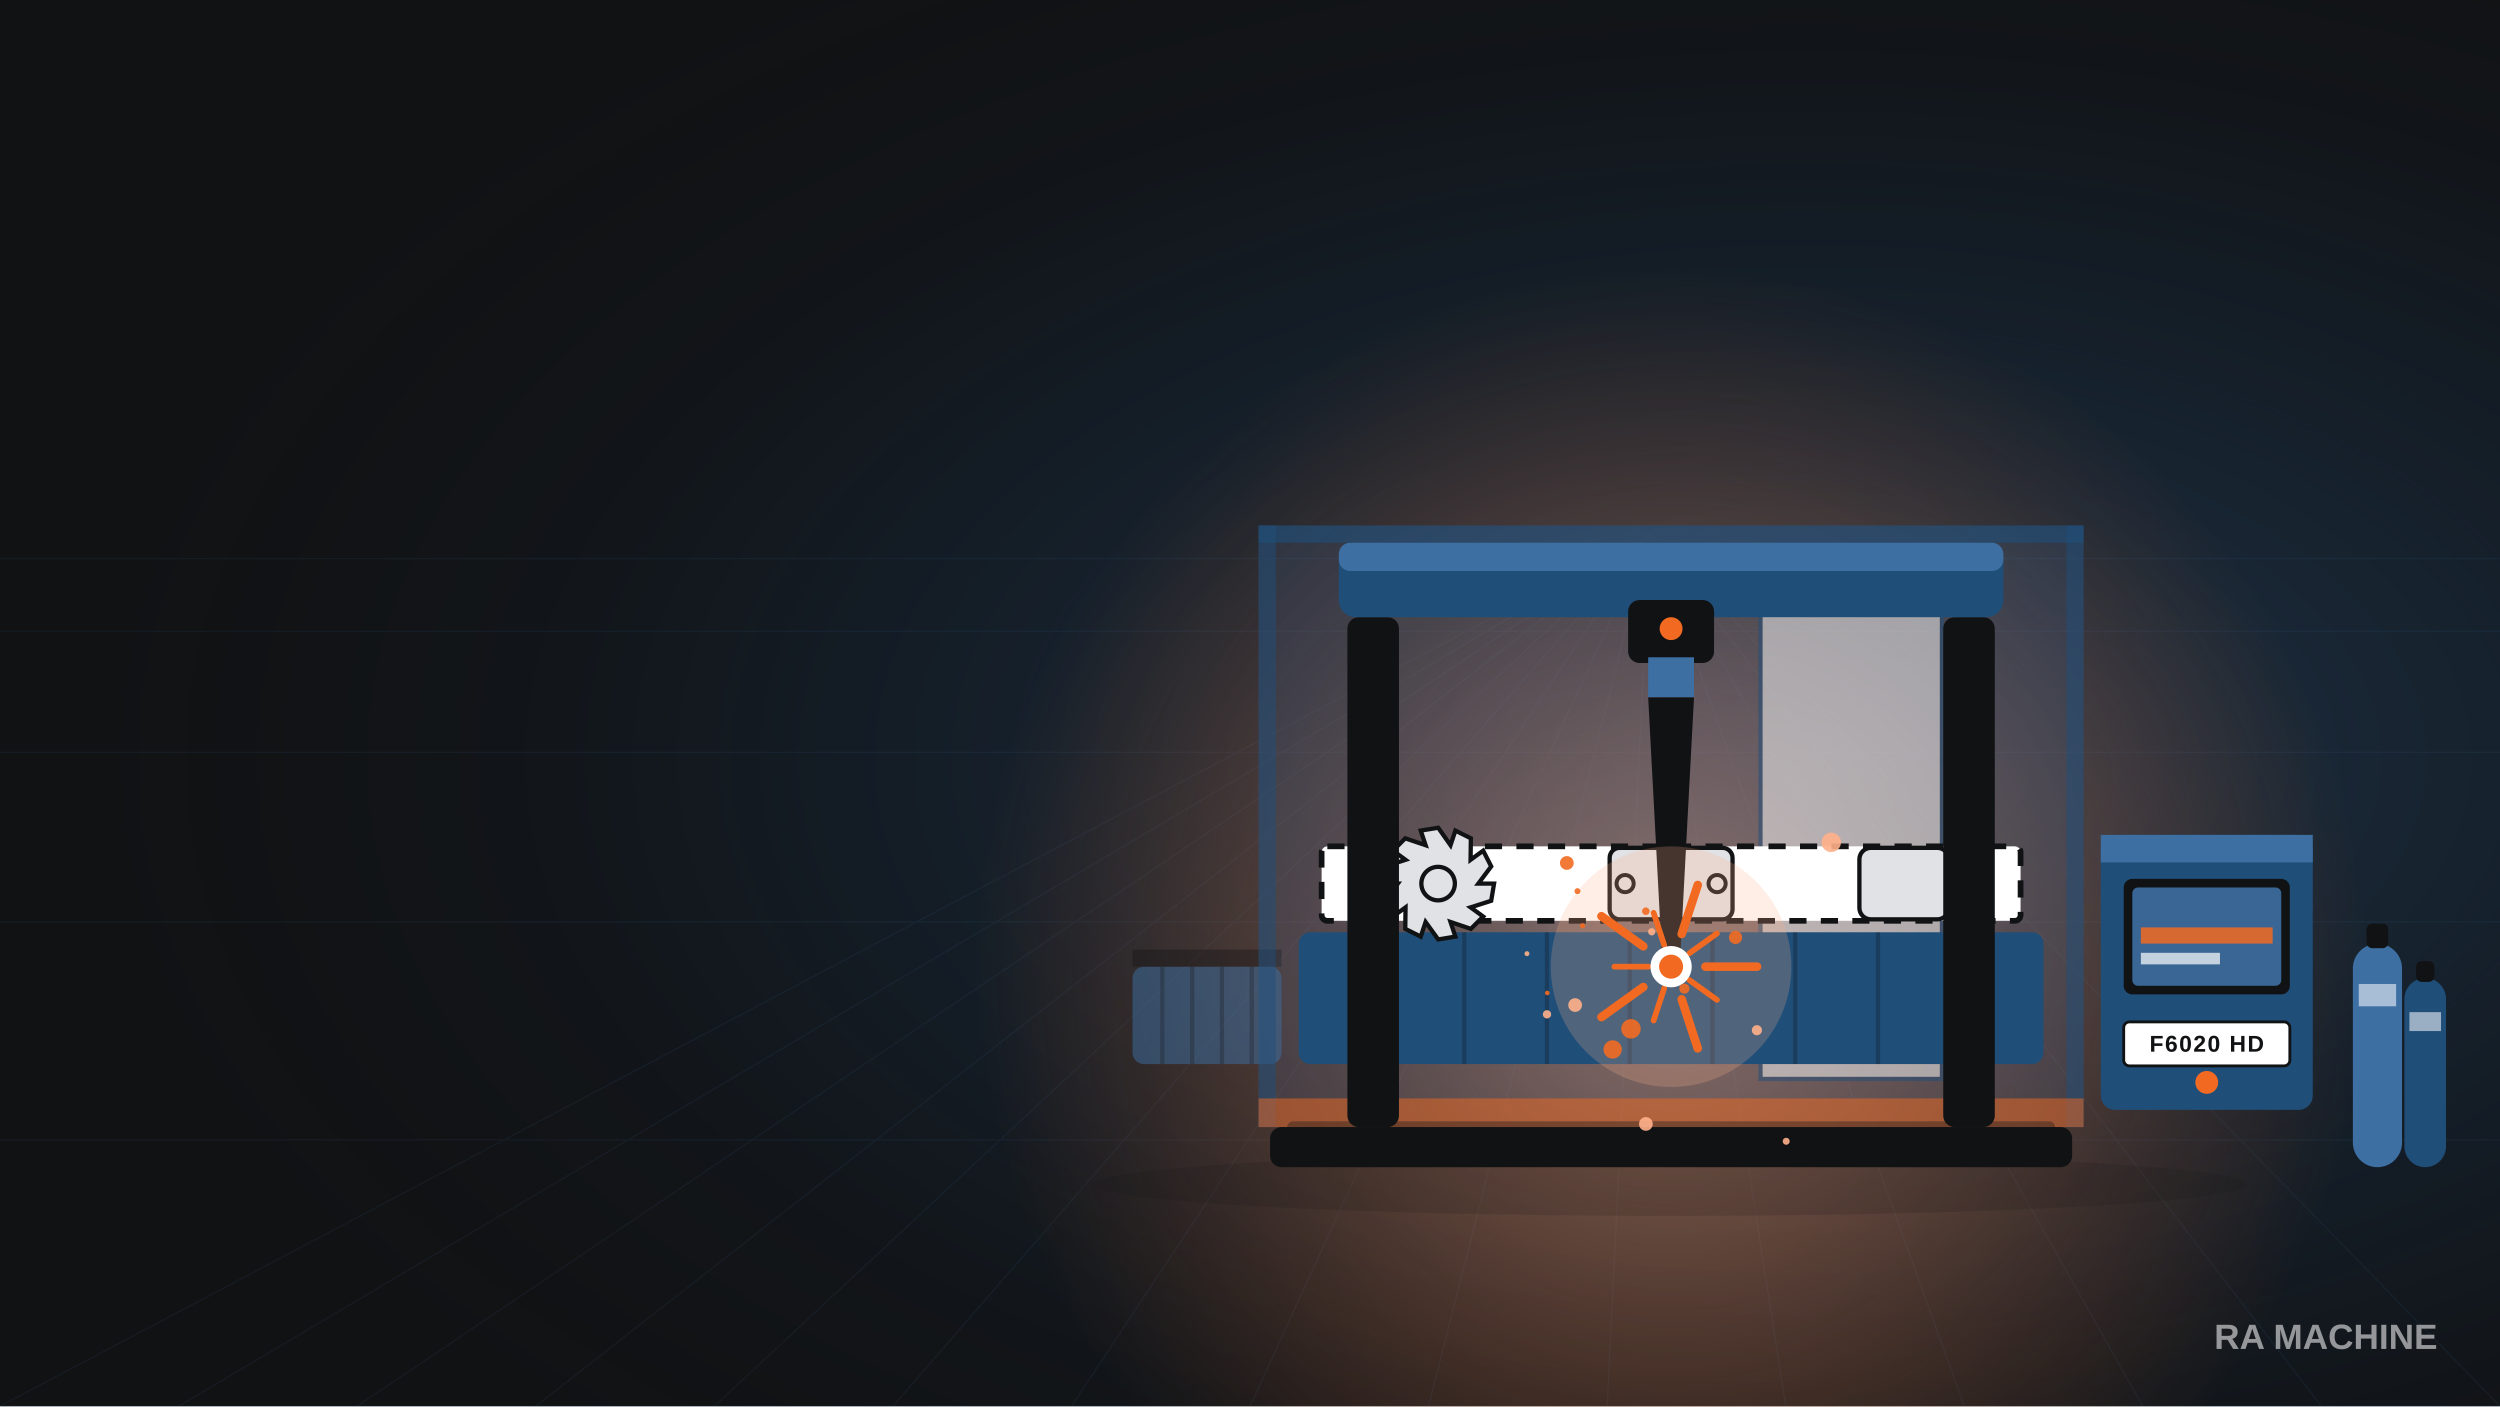
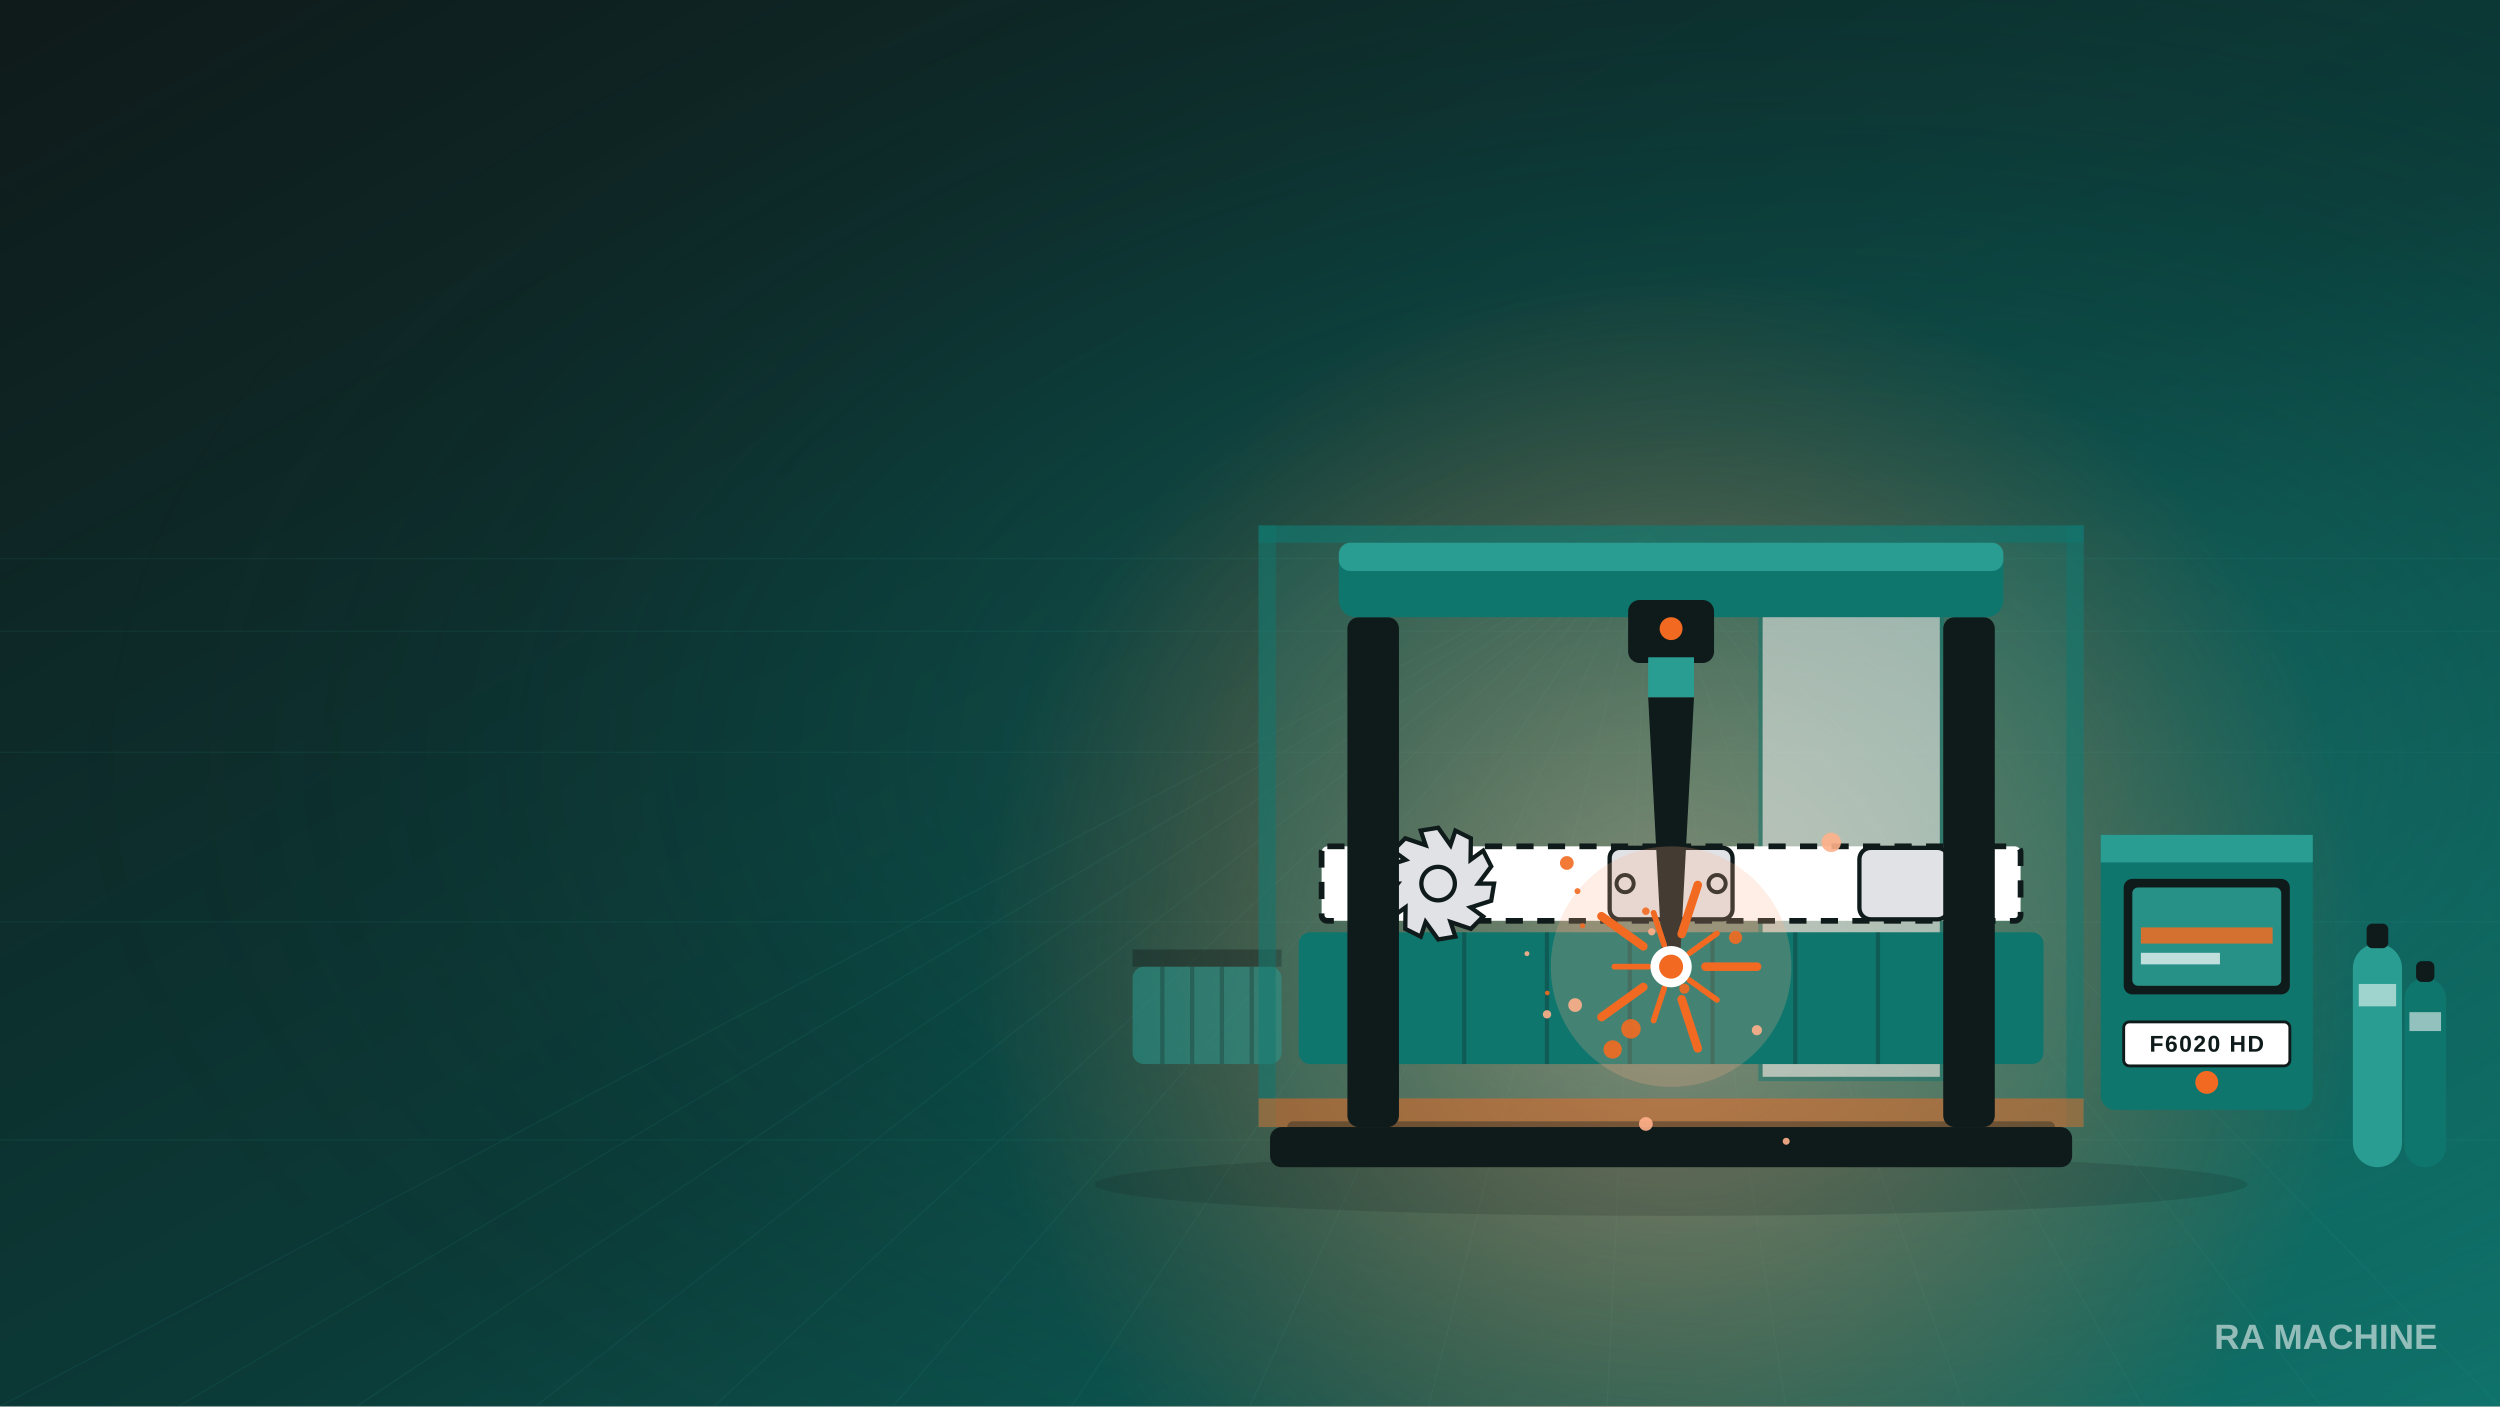
<svg xmlns="http://www.w3.org/2000/svg" width="1920" height="1080" viewBox="0 0 1920 1080">
-   <rect width="1920" height="1080" fill="#111214" />
+   <rect width="1920" height="1080" fill="#0F1A1A" />
  <defs>
+     <linearGradient id="heroDarkBg" x1="0%" y1="0%" x2="100%" y2="100%">
+       <stop offset="0%" stop-color="#0F1A1A" />
+       <stop offset="55%" stop-color="#0B3B38" />
+       <stop offset="100%" stop-color="#0F766E" />
+     </linearGradient>
    <radialGradient id="heroGlow" cx="72%" cy="54%" r="70%">
-       <stop offset="0%" stop-color="#3D6FA3" stop-opacity="0.4" />
-       <stop offset="55%" stop-color="#1F4E79" stop-opacity="0.16" />
-       <stop offset="100%" stop-color="#111214" stop-opacity="0" />
+       <stop offset="0%" stop-color="#2A9D93" stop-opacity="0.4" />
+       <stop offset="55%" stop-color="#0F766E" stop-opacity="0.16" />
+       <stop offset="100%" stop-color="#0F1A1A" stop-opacity="0" />
    </radialGradient>
    <radialGradient id="heroSparkGlow" cx="50%" cy="50%" r="50%">
      <stop offset="0%" stop-color="#FFB08A" stop-opacity="0.55" />
      <stop offset="100%" stop-color="#F26A21" stop-opacity="0" />
    </radialGradient>
  </defs>
+   <rect width="1920" height="1080" fill="url(#heroDarkBg)" />
  <rect width="1920" height="1080" fill="url(#heroGlow)" />
-   <g stroke="#3D6FA3" stroke-width="1" opacity="0.1" fill="none">
+   <g stroke="#2A9D93" stroke-width="1" opacity="0.1" fill="none">
    <line x1="0" y1="1080" x2="1267.2" y2="410.4" />
    <line x1="137.143" y1="1080" x2="1267.2" y2="410.4" />
    <line x1="274.286" y1="1080" x2="1267.2" y2="410.4" />
    <line x1="411.429" y1="1080" x2="1267.2" y2="410.4" />
    <line x1="548.571" y1="1080" x2="1267.2" y2="410.4" />
    <line x1="685.714" y1="1080" x2="1267.2" y2="410.4" />
    <line x1="822.857" y1="1080" x2="1267.2" y2="410.4" />
    <line x1="960" y1="1080" x2="1267.2" y2="410.4" />
    <line x1="1097.143" y1="1080" x2="1267.2" y2="410.4" />
    <line x1="1234.286" y1="1080" x2="1267.2" y2="410.4" />
    <line x1="1371.429" y1="1080" x2="1267.2" y2="410.4" />
    <line x1="1508.571" y1="1080" x2="1267.2" y2="410.4" />
    <line x1="1645.714" y1="1080" x2="1267.2" y2="410.4" />
    <line x1="1782.857" y1="1080" x2="1267.2" y2="410.4" />
    <line x1="1920" y1="1080" x2="1267.2" y2="410.4" />
    <line x1="0" y1="429.0" x2="1920" y2="429.0" />
    <line x1="0" y1="484.8" x2="1920" y2="484.8" />
    <line x1="0" y1="577.8" x2="1920" y2="577.8" />
    <line x1="0" y1="708.0" x2="1920" y2="708.0" />
    <line x1="0" y1="875.4" x2="1920" y2="875.4" />
    <line x1="0" y1="1080.0" x2="1920" y2="1080.0" />
  </g>
  <circle cx="1283" cy="742" r="540" fill="url(#heroSparkGlow)" />
  <g transform="translate(751.0 298.0) scale(2.2)">
    <g>
      <g>
-         <ellipse cx="242" cy="278" rx="201.2" ry="11" fill="#111214" opacity="0.16" />
+         <ellipse cx="242" cy="278" rx="201.2" ry="11" fill="#0F1A1A" opacity="0.16" />
        <g opacity="0.92">
-           <rect x="54" y="202" width="52" height="34" rx="4" fill="#3D6FA3" opacity="0.55" />
-           <line x1="64.4" y1="202" x2="64.4" y2="236" stroke="#111214" stroke-width="1.5" opacity="0.28" />
-           <line x1="74.8" y1="202" x2="74.8" y2="236" stroke="#111214" stroke-width="1.5" opacity="0.28" />
-           <line x1="85.2" y1="202" x2="85.2" y2="236" stroke="#111214" stroke-width="1.5" opacity="0.28" />
-           <line x1="95.6" y1="202" x2="95.6" y2="236" stroke="#111214" stroke-width="1.5" opacity="0.28" />
-           <rect x="54" y="196" width="52" height="6" fill="#111214" opacity="0.4" />
+           <rect x="54" y="202" width="52" height="34" rx="4" fill="#2A9D93" opacity="0.55" />
+           <line x1="64.4" y1="202" x2="64.4" y2="236" stroke="#0F1A1A" stroke-width="1.5" opacity="0.28" />
+           <line x1="74.8" y1="202" x2="74.8" y2="236" stroke="#0F1A1A" stroke-width="1.5" opacity="0.28" />
+           <line x1="85.2" y1="202" x2="85.2" y2="236" stroke="#0F1A1A" stroke-width="1.5" opacity="0.28" />
+           <line x1="95.6" y1="202" x2="95.6" y2="236" stroke="#0F1A1A" stroke-width="1.5" opacity="0.28" />
+           <rect x="54" y="196" width="52" height="6" fill="#0F1A1A" opacity="0.4" />
        </g>
        <g>
-           <rect x="98" y="48" width="288" height="210" fill="#3D6FA3" opacity="0.16" />
-           <rect x="98" y="48" width="288" height="6" fill="#1F4E79" opacity="0.6" />
-           <rect x="98" y="48" width="6" height="210" fill="#1F4E79" opacity="0.5" />
-           <rect x="380" y="48" width="6" height="210" fill="#1F4E79" opacity="0.5" />
-           <rect x="273.2" y="73.2" width="63.36" height="168" fill="#FFFFFF" opacity="0.5" stroke="#1F4E79" stroke-width="1.5" />
+           <rect x="98" y="48" width="288" height="210" fill="#2A9D93" opacity="0.16" />
+           <rect x="98" y="48" width="288" height="6" fill="#0F766E" opacity="0.6" />
+           <rect x="98" y="48" width="6" height="210" fill="#0F766E" opacity="0.5" />
+           <rect x="380" y="48" width="6" height="210" fill="#0F766E" opacity="0.5" />
+           <rect x="273.2" y="73.2" width="63.36" height="168" fill="#FFFFFF" opacity="0.5" stroke="#0F766E" stroke-width="1.5" />
          <rect x="98" y="248" width="288" height="10" fill="#F26A21" opacity="0.5" />
        </g>
-         <rect x="102" y="258" width="280" height="14" rx="4" fill="#111214" />
-         <rect x="124" y="272" width="16" height="0" fill="#111214" />
-         <rect x="197.333" y="272" width="16" height="0" fill="#111214" />
-         <rect x="270.667" y="272" width="16" height="0" fill="#111214" />
-         <rect x="344" y="272" width="16" height="0" fill="#111214" />
-         <rect x="108" y="256" width="268" height="5" rx="2" fill="#111214" opacity="0.35" />
+         <rect x="102" y="258" width="280" height="14" rx="4" fill="#0F1A1A" />
+         <rect x="124" y="272" width="16" height="0" fill="#0F1A1A" />
+         <rect x="197.333" y="272" width="16" height="0" fill="#0F1A1A" />
+         <rect x="270.667" y="272" width="16" height="0" fill="#0F1A1A" />
+         <rect x="344" y="272" width="16" height="0" fill="#0F1A1A" />
+         <rect x="108" y="256" width="268" height="5" rx="2" fill="#0F1A1A" opacity="0.35" />
        <g>
-           <rect x="112" y="190" width="260" height="46" rx="4" fill="#1F4E79" />
-           <line x1="140.889" y1="190" x2="140.889" y2="236" stroke="#111214" stroke-width="1.5" opacity="0.28" />
-           <line x1="169.778" y1="190" x2="169.778" y2="236" stroke="#111214" stroke-width="1.5" opacity="0.28" />
-           <line x1="198.667" y1="190" x2="198.667" y2="236" stroke="#111214" stroke-width="1.5" opacity="0.28" />
-           <line x1="227.556" y1="190" x2="227.556" y2="236" stroke="#111214" stroke-width="1.5" opacity="0.28" />
-           <line x1="256.444" y1="190" x2="256.444" y2="236" stroke="#111214" stroke-width="1.5" opacity="0.28" />
-           <line x1="285.333" y1="190" x2="285.333" y2="236" stroke="#111214" stroke-width="1.5" opacity="0.28" />
-           <line x1="314.222" y1="190" x2="314.222" y2="236" stroke="#111214" stroke-width="1.5" opacity="0.28" />
-           <line x1="343.111" y1="190" x2="343.111" y2="236" stroke="#111214" stroke-width="1.5" opacity="0.28" />
-           <rect x="120" y="160" width="244" height="26" rx="2" fill="#FFFFFF" stroke="#111214" stroke-width="2" stroke-dasharray="6 5" />
+           <rect x="112" y="190" width="260" height="46" rx="4" fill="#0F766E" />
+           <line x1="140.889" y1="190" x2="140.889" y2="236" stroke="#0F1A1A" stroke-width="1.5" opacity="0.28" />
+           <line x1="169.778" y1="190" x2="169.778" y2="236" stroke="#0F1A1A" stroke-width="1.5" opacity="0.28" />
+           <line x1="198.667" y1="190" x2="198.667" y2="236" stroke="#0F1A1A" stroke-width="1.5" opacity="0.28" />
+           <line x1="227.556" y1="190" x2="227.556" y2="236" stroke="#0F1A1A" stroke-width="1.5" opacity="0.28" />
+           <line x1="256.444" y1="190" x2="256.444" y2="236" stroke="#0F1A1A" stroke-width="1.5" opacity="0.28" />
+           <line x1="285.333" y1="190" x2="285.333" y2="236" stroke="#0F1A1A" stroke-width="1.5" opacity="0.28" />
+           <line x1="314.222" y1="190" x2="314.222" y2="236" stroke="#0F1A1A" stroke-width="1.5" opacity="0.28" />
+           <line x1="343.111" y1="190" x2="343.111" y2="236" stroke="#0F1A1A" stroke-width="1.5" opacity="0.28" />
+           <rect x="120" y="160" width="244" height="26" rx="2" fill="#FFFFFF" stroke="#0F1A1A" stroke-width="2" stroke-dasharray="6 5" />
          <g>
-             <path d="M174.7 173.0 L180.2 173.0 L179.2 179.0 L172.0 181.3 L172.0 181.3 L176.4 184.5 L172.1 188.8 L165.0 186.4 L165.0 186.4 L166.7 191.5 L160.7 192.5 L156.3 186.4 L156.3 186.4 L154.6 191.5 L149.2 188.8 L149.3 181.3 L149.3 181.3 L144.9 184.5 L142.1 179.0 L146.6 173.0 L146.6 173.0 L141.2 173.0 L142.1 167.0 L149.3 164.7 L149.3 164.7 L144.9 161.5 L149.2 157.2 L156.3 159.6 L156.3 159.6 L154.6 154.5 L160.7 153.5 L165.0 159.6 L165.0 159.6 L166.7 154.5 L172.1 157.2 L172.0 164.7 L172.0 164.7 L176.4 161.5 L179.2 167.0 L174.7 173.0 Z" fill="#E1E2E5" stroke="#111214" stroke-width="1.5" />
-             <circle cx="160.667" cy="173" r="5.85" fill="none" stroke="#111214" stroke-width="1.5" />
+             <path d="M174.7 173.0 L180.2 173.0 L179.2 179.0 L172.0 181.3 L172.0 181.3 L176.4 184.5 L172.1 188.8 L165.0 186.4 L165.0 186.4 L166.7 191.5 L160.7 192.5 L156.3 186.4 L156.3 186.4 L154.6 191.5 L149.2 188.8 L149.3 181.3 L149.3 181.3 L144.9 184.5 L142.1 179.0 L146.6 173.0 L146.6 173.0 L141.2 173.0 L142.1 167.0 L149.3 164.7 L149.3 164.7 L144.9 161.5 L149.2 157.2 L156.3 159.6 L156.3 159.6 L154.6 154.5 L160.7 153.5 L165.0 159.6 L165.0 159.6 L166.7 154.5 L172.1 157.2 L172.0 164.7 L172.0 164.7 L176.4 161.5 L179.2 167.0 L174.7 173.0 Z" fill="#E1E2E5" stroke="#0F1A1A" stroke-width="1.5" />
+             <circle cx="160.667" cy="173" r="5.85" fill="none" stroke="#0F1A1A" stroke-width="1.5" />
          </g>
          <g>
-             <rect x="220.55" y="160.52" width="42.9" height="24.96" rx="3.494" fill="#E1E2E5" stroke="#111214" stroke-width="1.5" />
-             <circle cx="225.941" cy="173" r="2.995" fill="none" stroke="#111214" stroke-width="1.4" />
-             <circle cx="258.059" cy="173" r="2.995" fill="none" stroke="#111214" stroke-width="1.4" />
+             <rect x="220.55" y="160.52" width="42.9" height="24.96" rx="3.494" fill="#E1E2E5" stroke="#0F1A1A" stroke-width="1.5" />
+             <circle cx="225.941" cy="173" r="2.995" fill="none" stroke="#0F1A1A" stroke-width="1.4" />
+             <circle cx="258.059" cy="173" r="2.995" fill="none" stroke="#0F1A1A" stroke-width="1.4" />
          </g>
-           <rect x="307.733" y="160.52" width="31.2" height="24.96" rx="4" fill="#E1E2E5" stroke="#111214" stroke-width="1.5" />
+           <rect x="307.733" y="160.52" width="31.2" height="24.96" rx="4" fill="#E1E2E5" stroke="#0F1A1A" stroke-width="1.5" />
        </g>
        <g>
-           <rect x="129" y="80" width="18" height="178" rx="4" fill="#111214" />
-           <rect x="337" y="80" width="18" height="178" rx="4" fill="#111214" />
-           <rect x="126" y="54" width="232" height="26" rx="6" fill="#1F4E79" />
-           <rect x="126" y="54" width="232" height="9.88" rx="4" fill="#3D6FA3" />
+           <rect x="129" y="80" width="18" height="178" rx="4" fill="#0F1A1A" />
+           <rect x="337" y="80" width="18" height="178" rx="4" fill="#0F1A1A" />
+           <rect x="126" y="54" width="232" height="26" rx="6" fill="#0F766E" />
+           <rect x="126" y="54" width="232" height="9.88" rx="4" fill="#2A9D93" />
        </g>
        <g>
-           <rect x="227" y="74" width="30" height="22" rx="4" fill="#111214" />
-           <rect x="234" y="94" width="16" height="14" fill="#3D6FA3" />
-           <path d="M234 108 L250 108 L245 202 L239 202 Z" fill="#111214" />
+           <rect x="227" y="74" width="30" height="22" rx="4" fill="#0F1A1A" />
+           <rect x="234" y="94" width="16" height="14" fill="#2A9D93" />
+           <path d="M234 108 L250 108 L245 202 L239 202 Z" fill="#0F1A1A" />
          <circle cx="242" cy="84" r="4" fill="#F26A21" />
        </g>
        <g>
-           <rect x="392" y="156" width="74" height="96" rx="5" fill="#1F4E79" />
-           <rect x="392" y="156" width="74" height="9.6" fill="#3D6FA3" />
+           <rect x="392" y="156" width="74" height="96" rx="5" fill="#0F766E" />
+           <rect x="392" y="156" width="74" height="9.6" fill="#2A9D93" />
          <g>
-             <rect x="400" y="171.36" width="58" height="40.32" rx="3" fill="#111214" />
-             <rect x="403" y="174.36" width="52" height="34.32" rx="2" fill="#3D6FA3" opacity="0.9" />
+             <rect x="400" y="171.36" width="58" height="40.32" rx="3" fill="#0F1A1A" />
+             <rect x="403" y="174.36" width="52" height="34.32" rx="2" fill="#2A9D93" opacity="0.9" />
            <rect x="406" y="188.294" width="46" height="5.645" fill="#F26A21" opacity="0.85" />
            <rect x="406" y="197.165" width="27.6" height="4.032" fill="#FFFFFF" opacity="0.7" />
          </g>
          <g>
-             <rect x="400" y="221.28" width="58" height="15.36" rx="2" fill="#FFFFFF" stroke="#111214" stroke-width="1" />
-             <text x="429" y="231.68" text-anchor="middle" font-family="Arial, sans-serif" font-size="8" font-weight="700" fill="#111214" letter-spacing="0.5">F6020 HD</text>
+             <rect x="400" y="221.28" width="58" height="15.36" rx="2" fill="#FFFFFF" stroke="#0F1A1A" stroke-width="1" />
+             <text x="429" y="231.68" text-anchor="middle" font-family="Arial, sans-serif" font-size="8" font-weight="700" fill="#0F1A1A" letter-spacing="0.5">F6020 HD</text>
          </g>
          <circle cx="429" cy="242.4" r="4" fill="#F26A21" />
        </g>
        <g>
-           <rect x="480" y="194" width="17.16" height="78" rx="8.58" fill="#3D6FA3" />
+           <rect x="480" y="194" width="17.16" height="78" rx="8.58" fill="#2A9D93" />
          <rect x="482.059" y="208.04" width="13.042" height="7.8" fill="#FFFFFF" opacity="0.55" />
-           <rect x="484.805" y="186.98" width="7.55" height="8.58" rx="2" fill="#111214" />
+           <rect x="484.805" y="186.98" width="7.55" height="8.58" rx="2" fill="#0F1A1A" />
        </g>
        <g>
-           <rect x="498" y="206" width="14.52" height="66" rx="7.26" fill="#1F4E79" />
+           <rect x="498" y="206" width="14.52" height="66" rx="7.26" fill="#0F766E" />
          <rect x="499.742" y="217.88" width="11.035" height="6.6" fill="#FFFFFF" opacity="0.55" />
-           <rect x="502.066" y="200.06" width="6.389" height="7.26" rx="2" fill="#111214" />
+           <rect x="502.066" y="200.06" width="6.389" height="7.26" rx="2" fill="#0F1A1A" />
        </g>
      </g>
      <g>
        <circle cx="242" cy="202" r="42.0" fill="#FFB08A" opacity="0.22" />
        <line x1="254.0" y1="202.0" x2="272.0" y2="202.0" stroke="#F26A21" stroke-width="3" stroke-linecap="round" />
        <line x1="248.4" y1="206.7" x2="258.0" y2="213.6" stroke="#F26A21" stroke-width="2" stroke-linecap="round" />
        <line x1="245.7" y1="213.4" x2="251.3" y2="230.5" stroke="#F26A21" stroke-width="3" stroke-linecap="round" />
        <line x1="239.6" y1="209.5" x2="235.9" y2="220.8" stroke="#F26A21" stroke-width="2" stroke-linecap="round" />
        <line x1="232.3" y1="209.1" x2="217.7" y2="219.6" stroke="#F26A21" stroke-width="3" stroke-linecap="round" />
        <line x1="234.1" y1="202.0" x2="222.2" y2="202.0" stroke="#F26A21" stroke-width="2" stroke-linecap="round" />
        <line x1="232.3" y1="194.9" x2="217.7" y2="184.4" stroke="#F26A21" stroke-width="3" stroke-linecap="round" />
        <line x1="239.6" y1="194.5" x2="235.9" y2="183.2" stroke="#F26A21" stroke-width="2" stroke-linecap="round" />
        <line x1="245.7" y1="190.6" x2="251.3" y2="173.5" stroke="#F26A21" stroke-width="3" stroke-linecap="round" />
        <line x1="248.4" y1="197.3" x2="258.0" y2="190.4" stroke="#F26A21" stroke-width="2" stroke-linecap="round" />
        <circle cx="242" cy="202" r="7.2" fill="#FFFFFF" />
        <circle cx="242" cy="202" r="4.2" fill="#F26A21" />
      </g>
      <g opacity="0.9">
        <circle cx="297.9" cy="158.6" r="3.4" fill="#FFB08A" />
        <circle cx="264.5" cy="191.8" r="2.3" fill="#F26A21" />
        <circle cx="205.6" cy="165.8" r="2.4" fill="#F26A21" />
        <circle cx="208.5" cy="215.4" r="2.4" fill="#FFB08A" />
        <circle cx="221.6" cy="230.9" r="3.2" fill="#F26A21" />
        <circle cx="233.2" cy="256.9" r="2.4" fill="#FFB08A" />
        <circle cx="228.0" cy="223.7" r="3.4" fill="#F26A21" />
      </g>
    </g>
  </g>
  <g opacity="0.9">
    <circle cx="1172.7" cy="732.4" r="1.9" fill="#FFB08A" />
    <circle cx="1188.3" cy="762.6" r="1.8" fill="#F26A21" />
    <circle cx="1211.5" cy="684.4" r="2.3" fill="#F26A21" />
    <circle cx="1268.5" cy="715.6" r="2.8" fill="#FFB08A" />
    <circle cx="1264.0" cy="699.8" r="2.9" fill="#F26A21" />
    <circle cx="1293.6" cy="759.3" r="3.9" fill="#F26A21" />
    <circle cx="1349.3" cy="791.2" r="3.9" fill="#FFB08A" />
    <circle cx="1188.1" cy="779.0" r="3.2" fill="#FFB08A" />
    <circle cx="1371.8" cy="876.5" r="2.7" fill="#FFB08A" />
    <circle cx="1215.4" cy="711.0" r="2.0" fill="#F26A21" />
  </g>
  <text x="1872" y="1036" text-anchor="end" font-family="Arial, sans-serif" font-size="27" font-weight="700" fill="#FFFFFF" opacity="0.55">RA MACHINE</text>
</svg>
